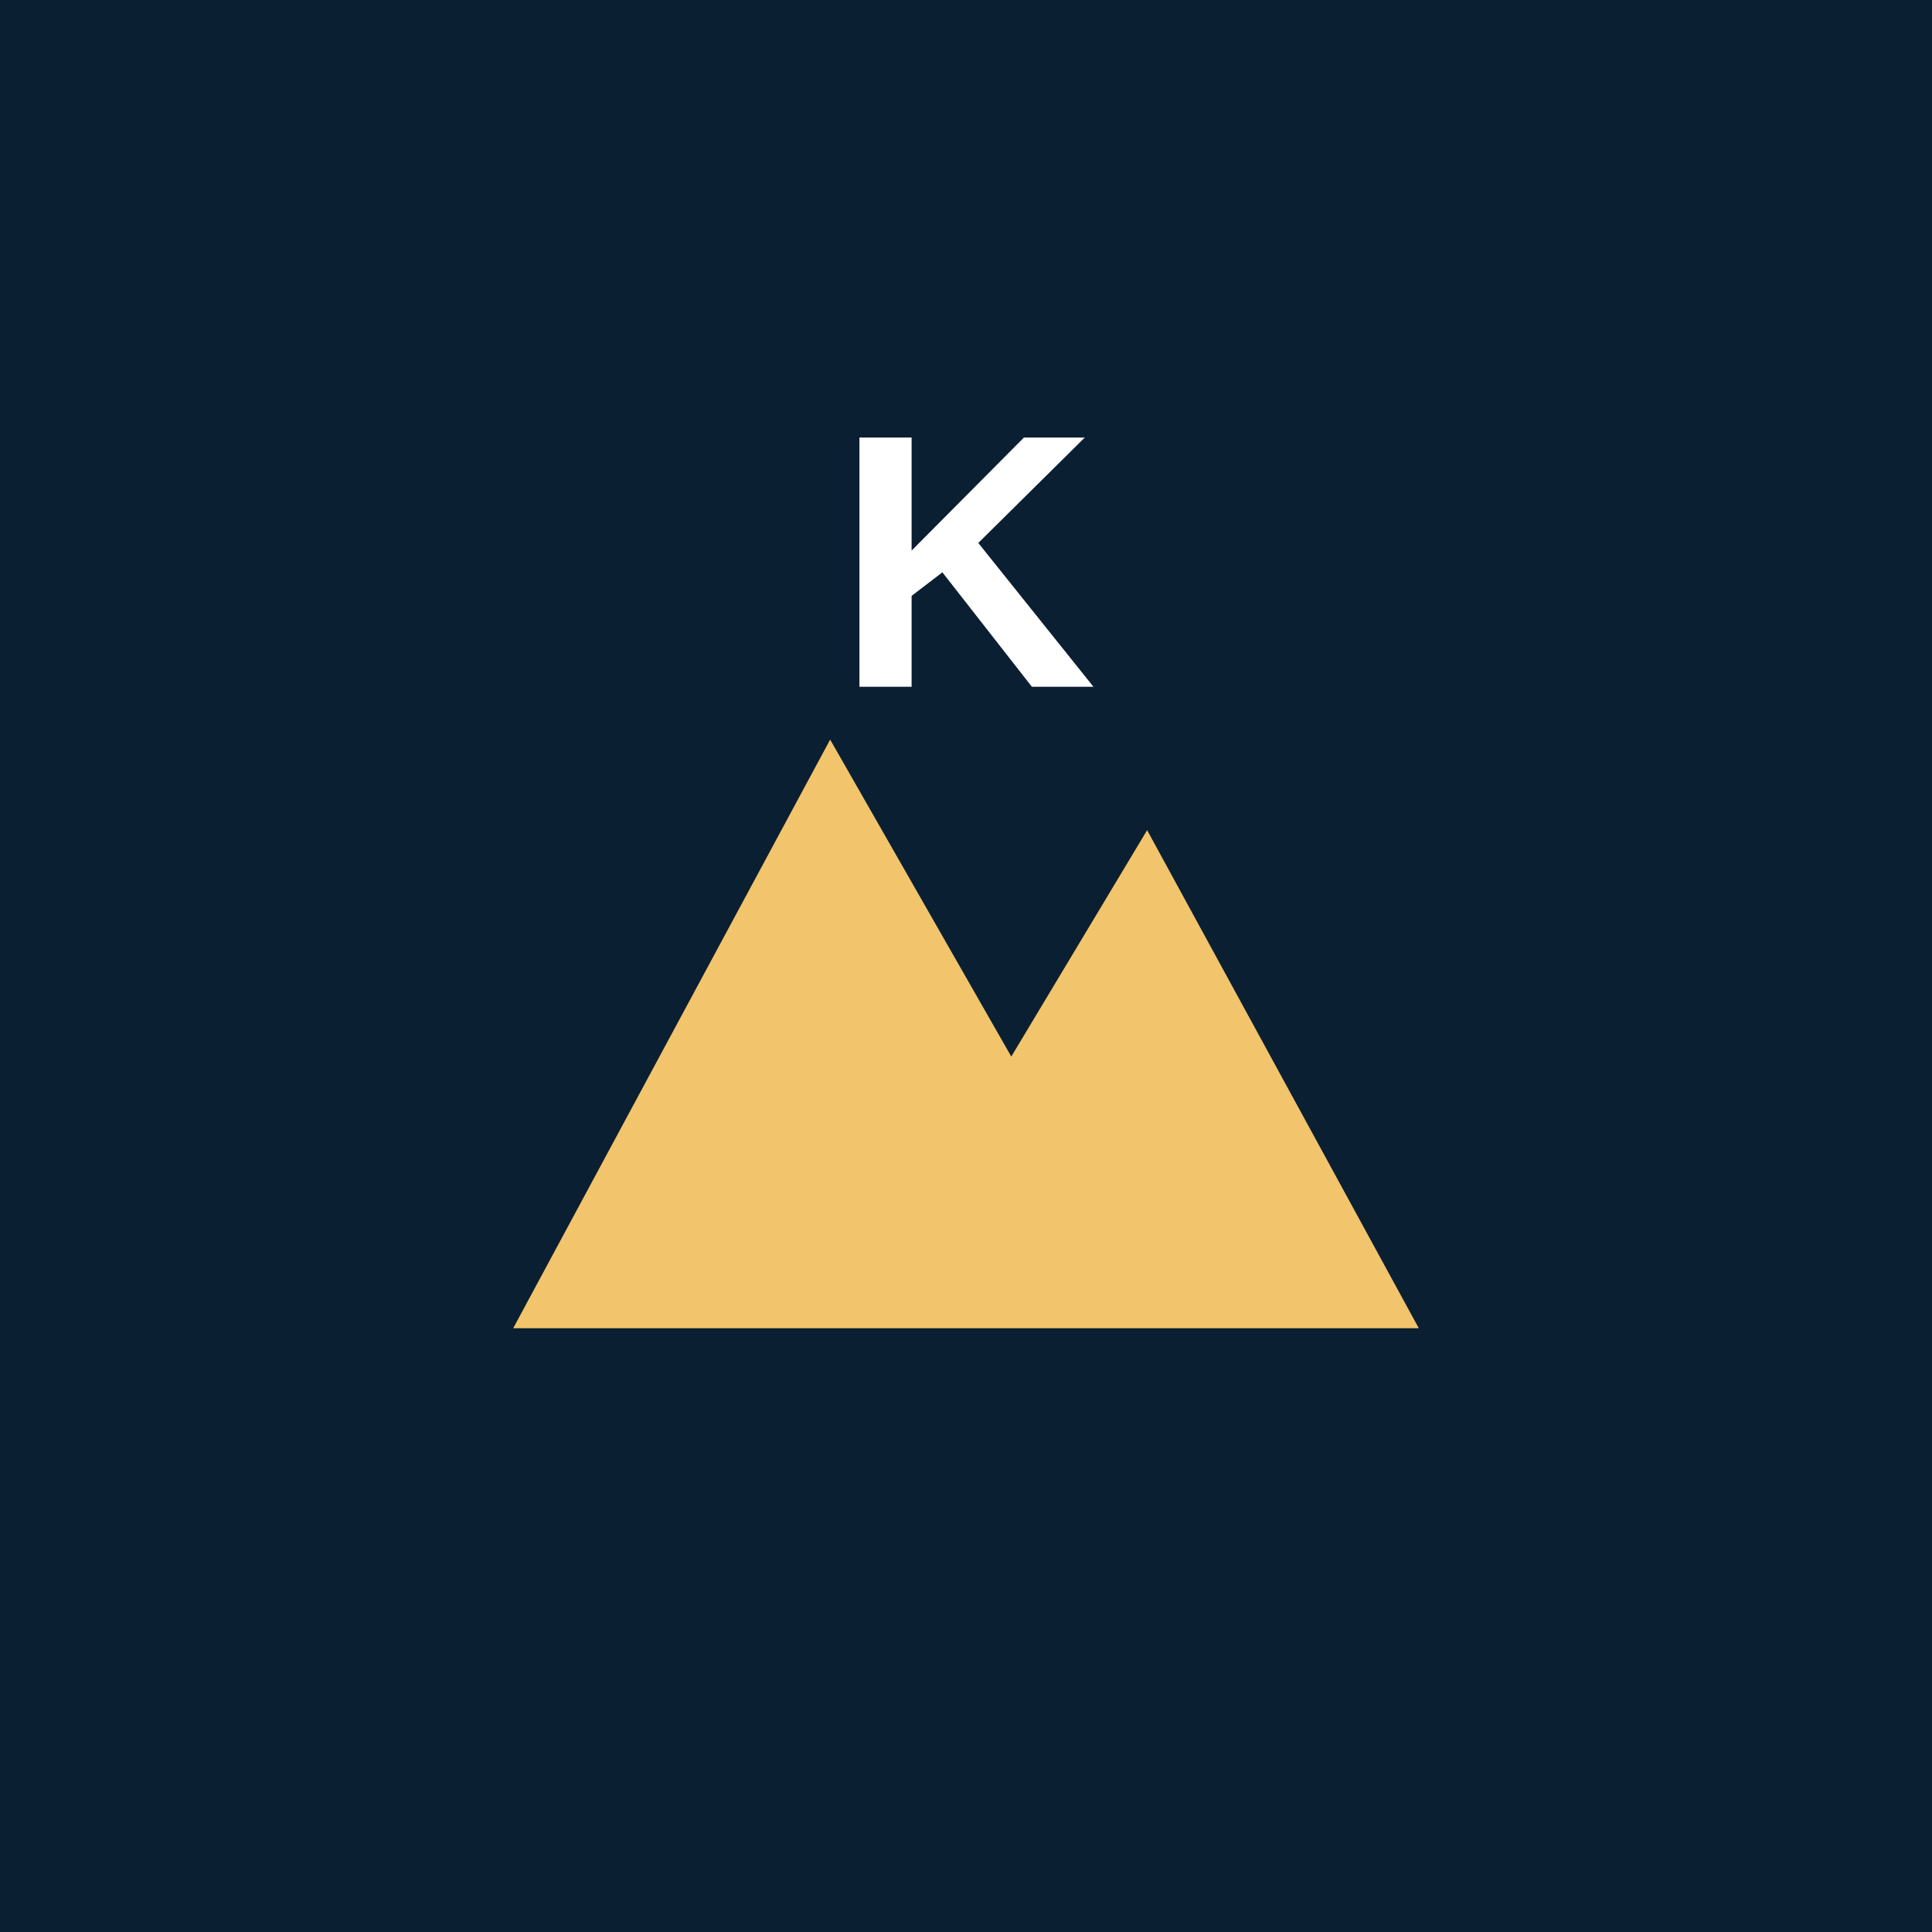
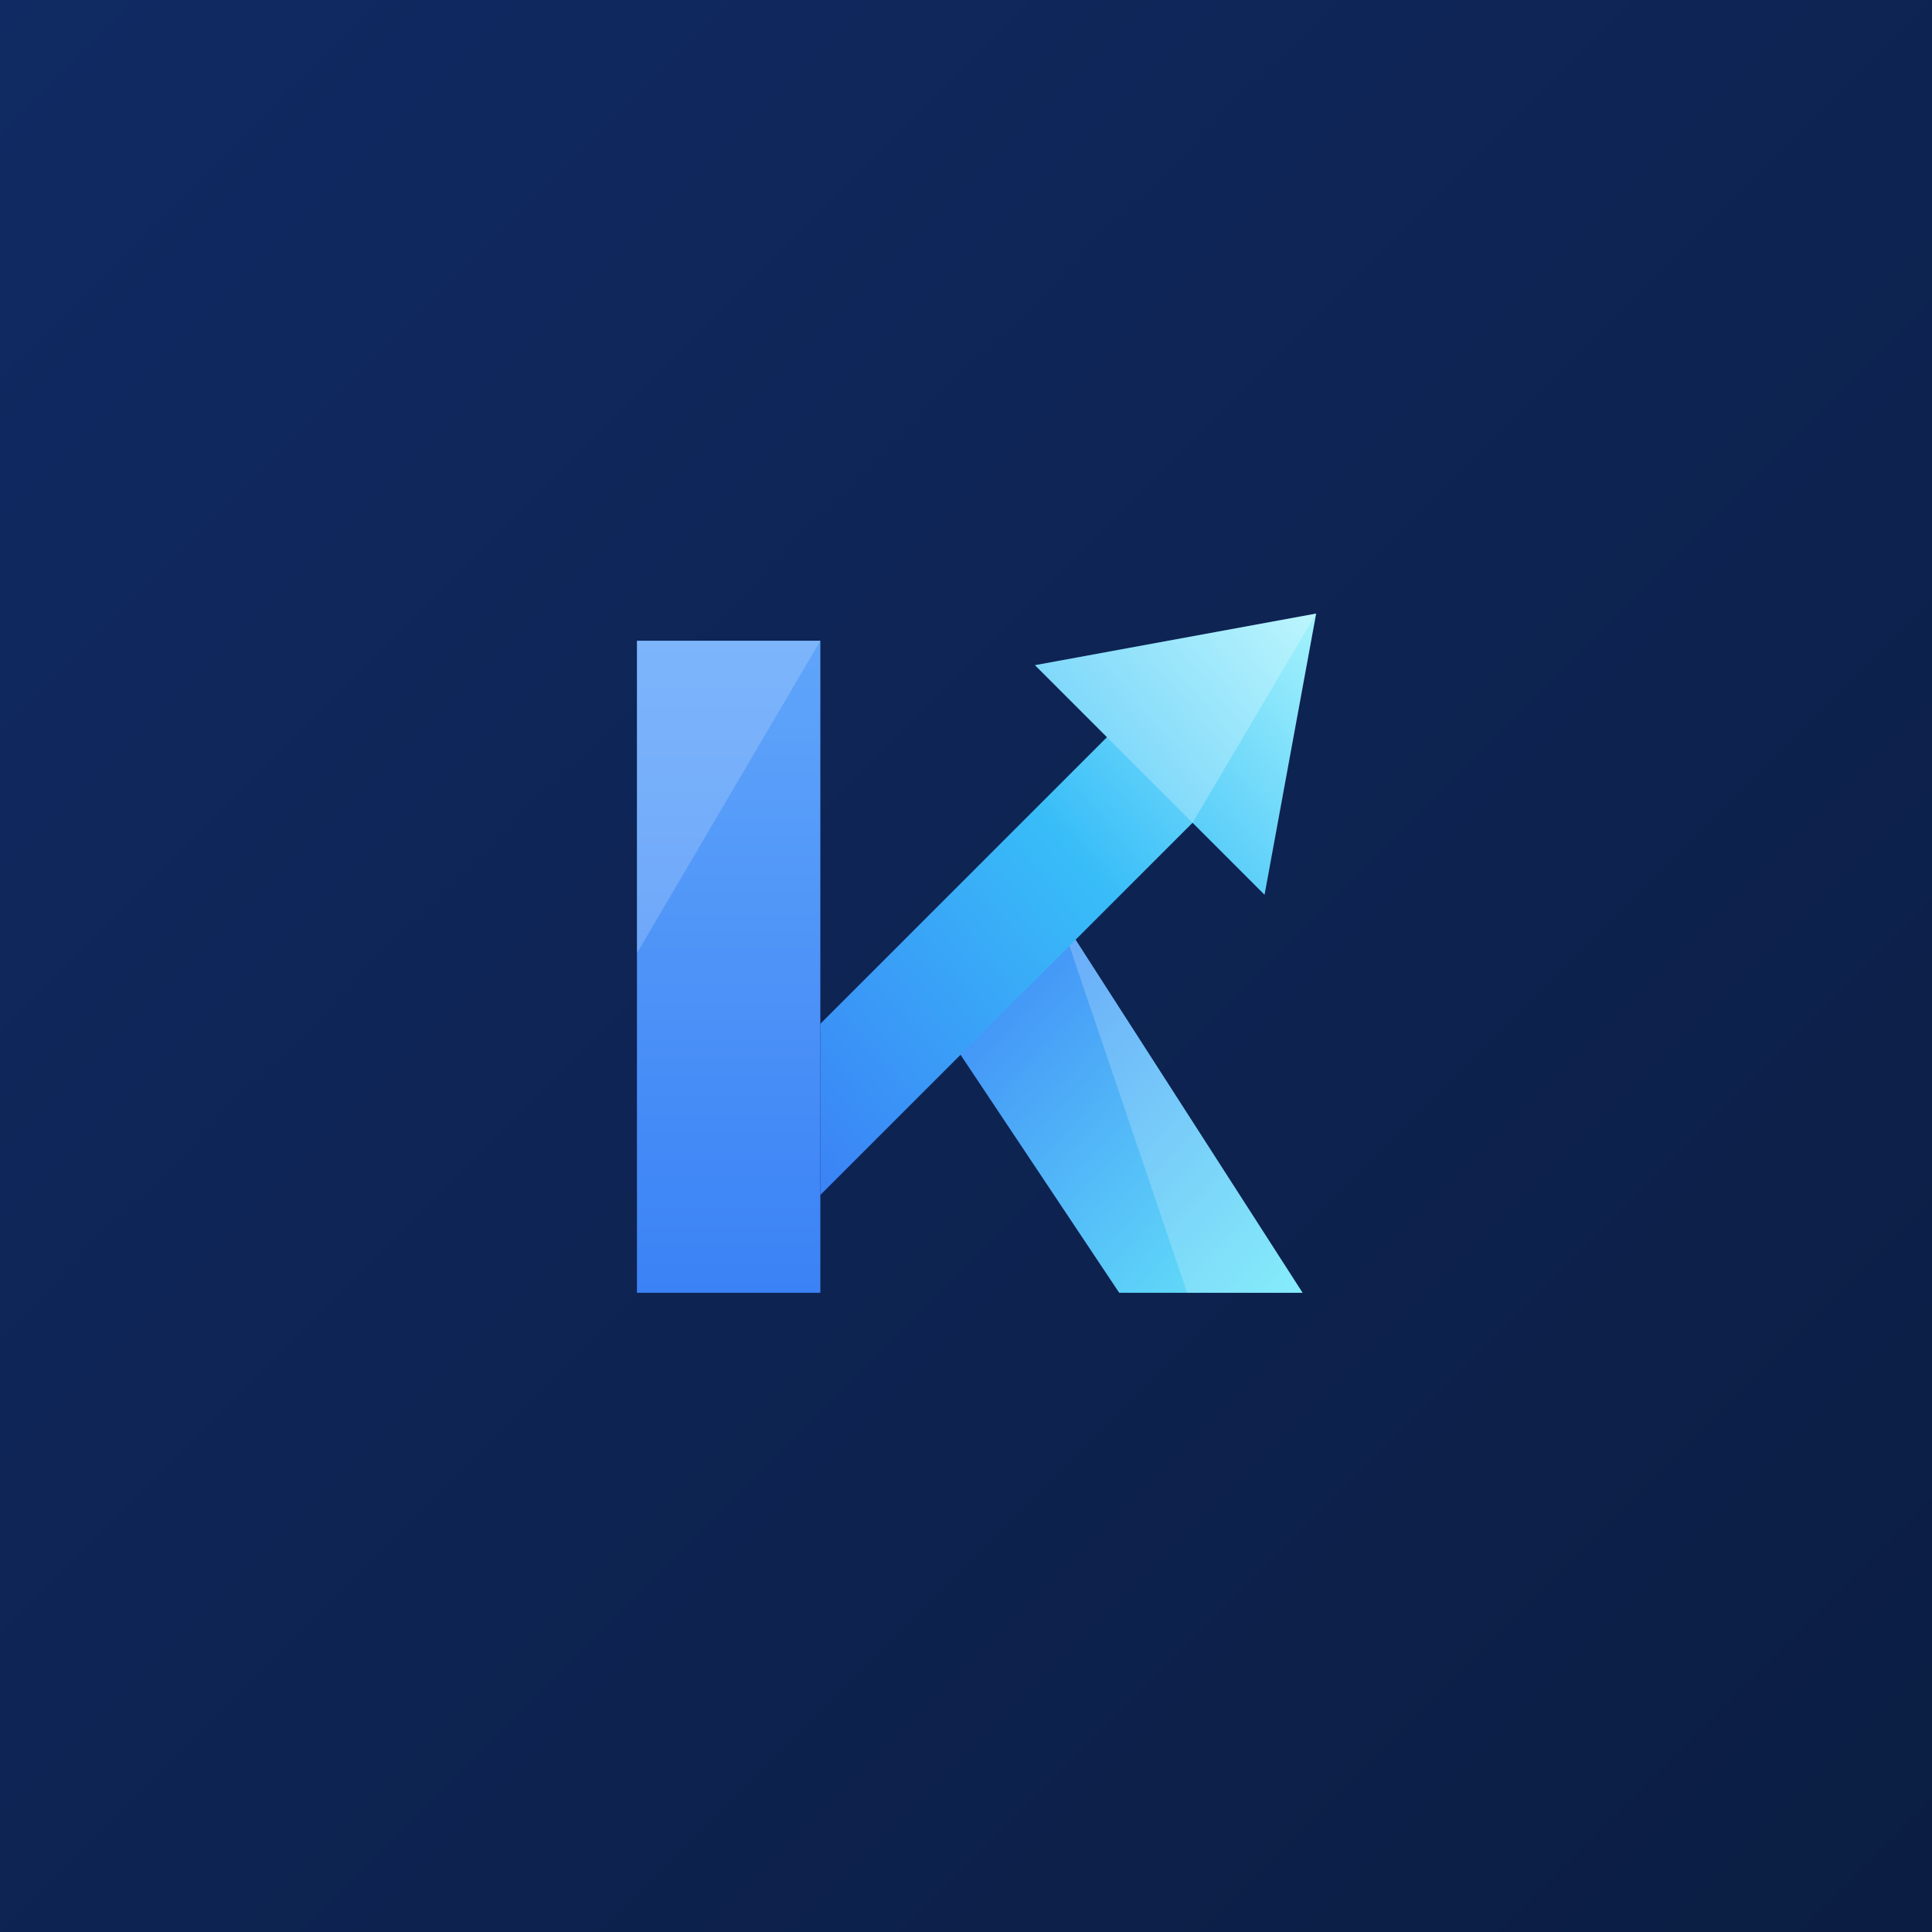
<svg xmlns="http://www.w3.org/2000/svg" viewBox="0 0 512 512">
-   <rect width="512" height="512" fill="#0b1f33" />
-   <path d="M136 352 220 196l48 84 36-60 72 132z" fill="#f2c46b" />
-   <text x="256" y="182" font-family="Arial, sans-serif" font-size="96" font-weight="700" text-anchor="middle" fill="#ffffff">K</text>
+   <defs>
+     <linearGradient id="k-bg" x1="0" y1="0" x2="1" y2="1">
+       <stop offset="0" stop-color="#102a63" />
+       <stop offset="1" stop-color="#0b1d42" />
+     </linearGradient>
+     <linearGradient id="k-stem" x1="0" y1="1" x2="0" y2="0">
+       <stop offset="0" stop-color="#3b82f6" />
+       <stop offset="1" stop-color="#60a5fa" />
+     </linearGradient>
+     <linearGradient id="k-arrow" x1="0" y1="1" x2="1" y2="0">
+       <stop offset="0" stop-color="#3b82f6" />
+       <stop offset="0.55" stop-color="#38bdf8" />
+       <stop offset="1" stop-color="#a5f3fc" />
+     </linearGradient>
+     <linearGradient id="k-leg" x1="0" y1="0" x2="1" y2="1">
+       <stop offset="0" stop-color="#3b82f6" />
+       <stop offset="1" stop-color="#67e8f9" />
+     </linearGradient>
+   </defs>
+   <rect width="512" height="512" fill="url(#k-bg)" />
+   <g transform="translate(140 141) scale(3.6)">
+     <path d="M8 8h13.5v48H8z" fill="url(#k-stem)" />
+     <path d="M8 8h13.5L8 31z" fill="#fff" opacity=".18" />
+     <path d="M30.5 36.5 39 28l18 28H43.5z" fill="url(#k-leg)" />
+     <path d="M39 28l18 28H48.5z" fill="#fff" opacity=".2" />
+     <path d="M21.5 36.2 42.6 15.1 37.3 9.8 58 6l-3.8 20.7-5.3-5.3L21.5 48.8z" fill="url(#k-arrow)" />
+     <path d="M37.3 9.8 58 6 48.9 21.4z" fill="#fff" opacity=".25" />
+   </g>
</svg>
